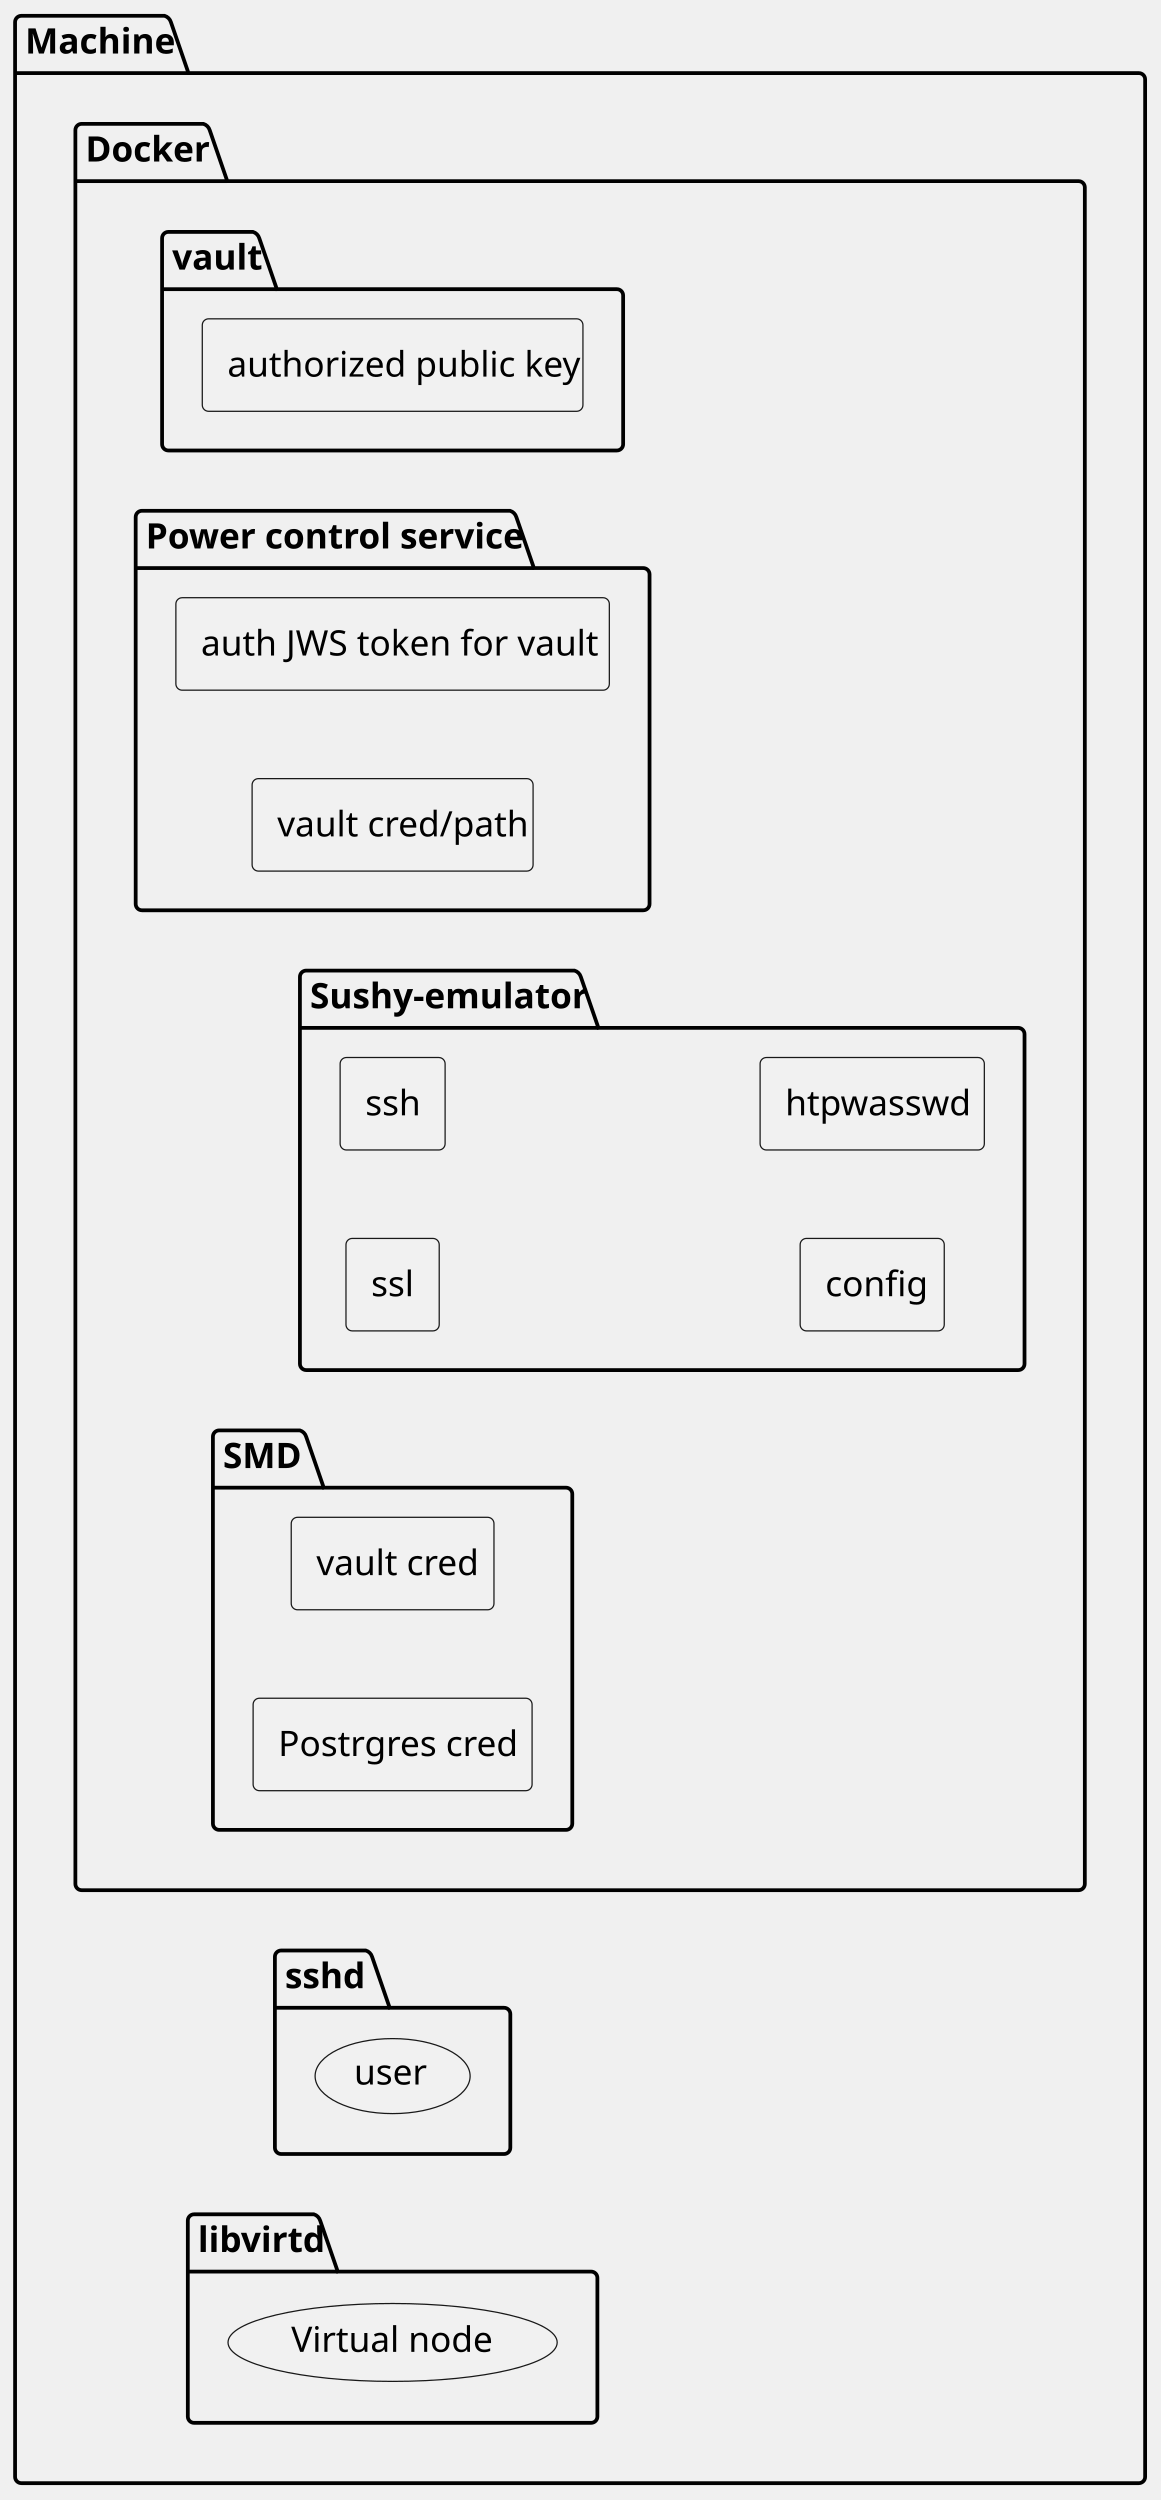
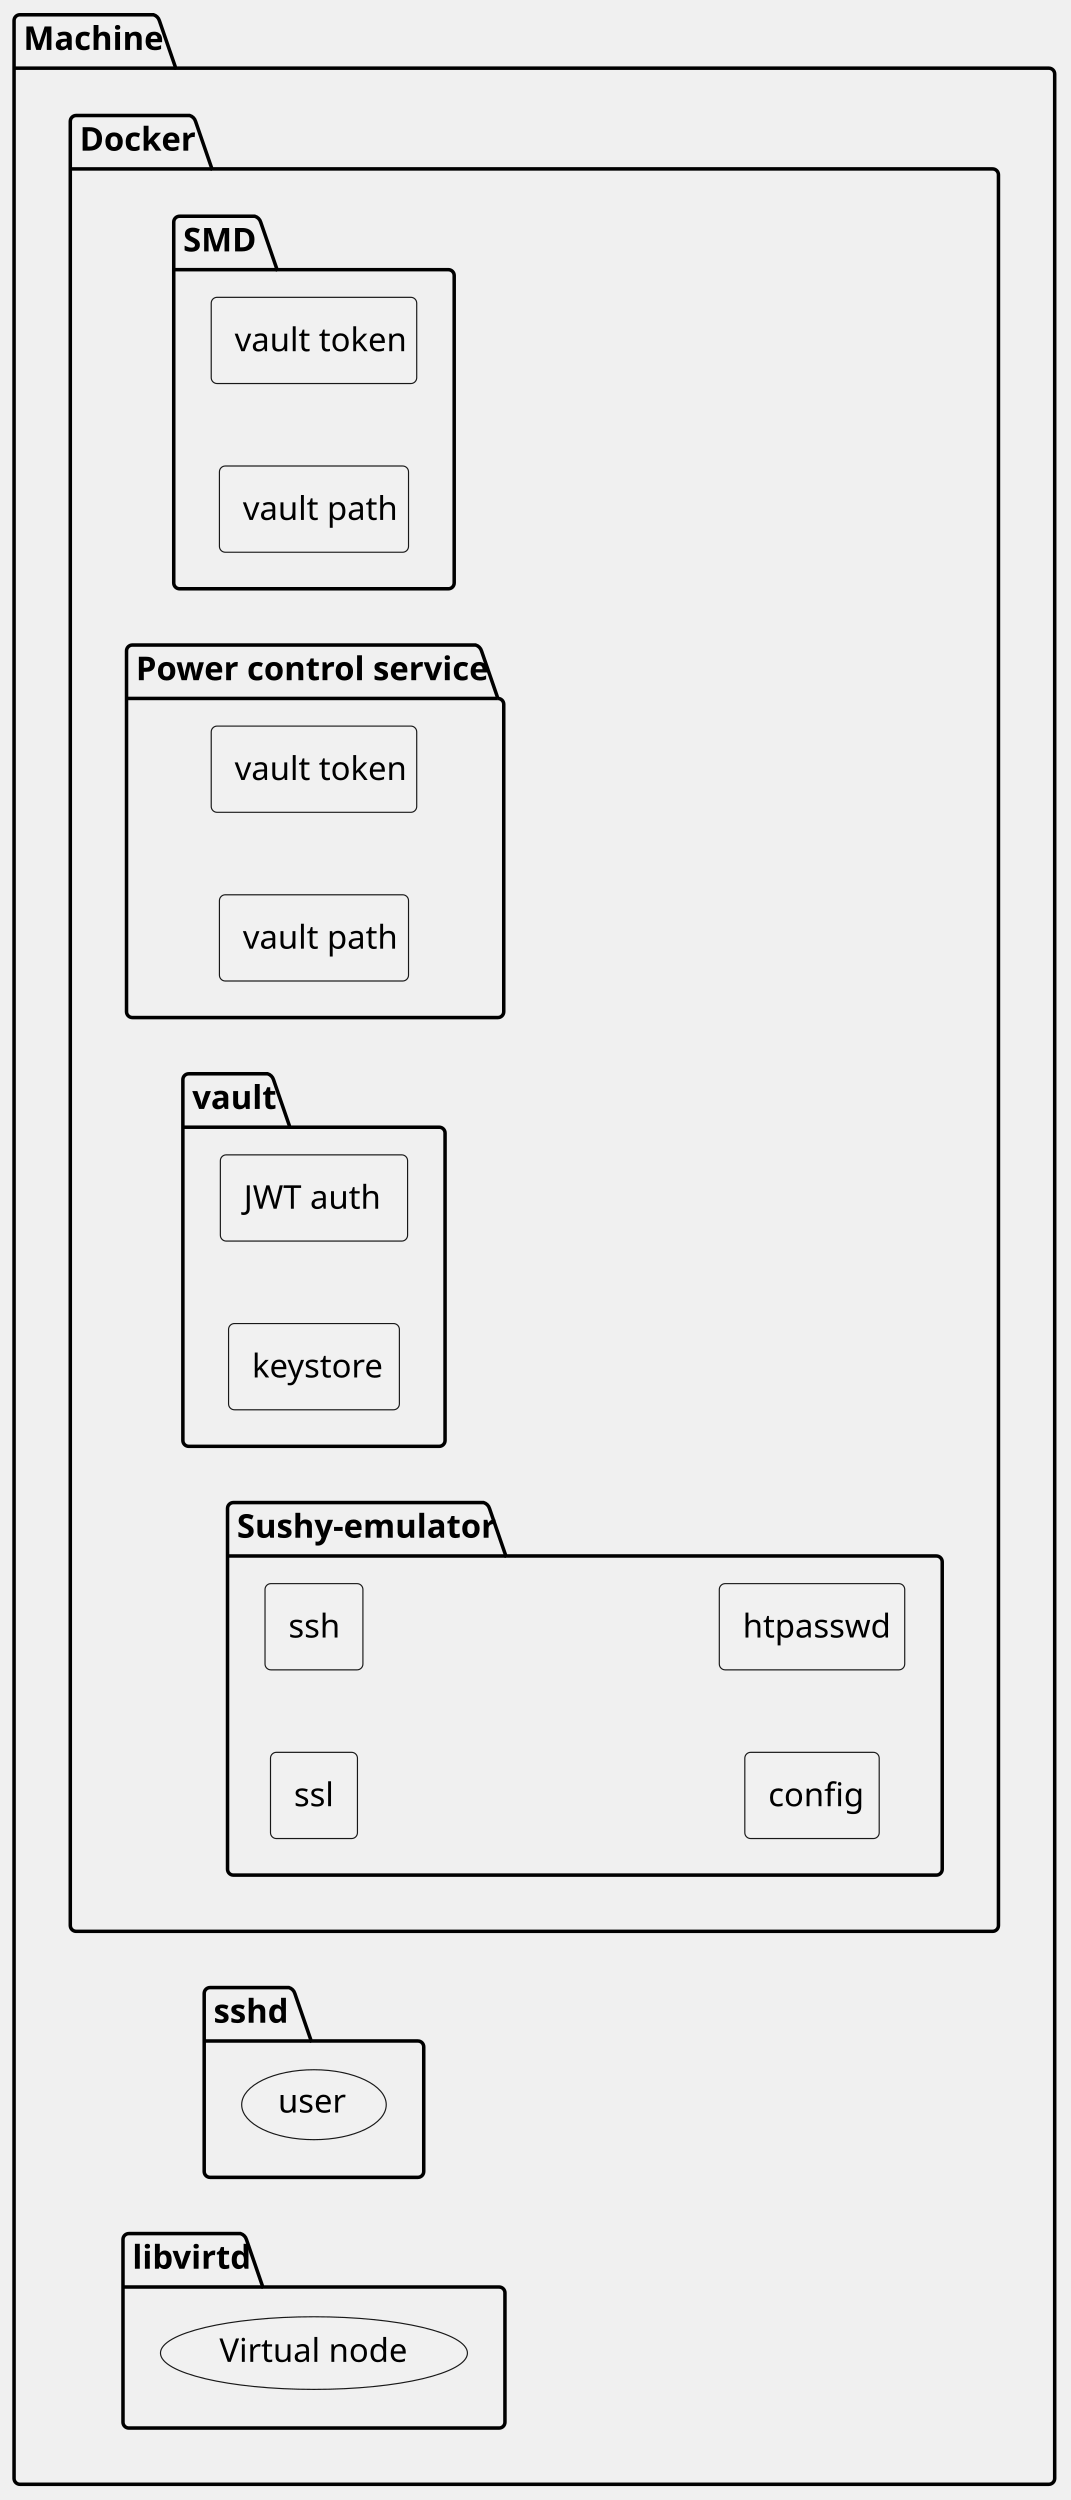
- <svg xmlns="http://www.w3.org/2000/svg" contentStyleType="text/css" data-diagram-type="DESCRIPTION" height="995px" preserveAspectRatio="none" style="width:462px;height:995px;background:#FFFFFF;" version="1.1" viewBox="0 0 462 995" width="462px" zoomAndPan="magnify">
+ <svg xmlns="http://www.w3.org/2000/svg" contentStyleType="text/css" data-diagram-type="DESCRIPTION" height="1067px" preserveAspectRatio="none" style="width:457px;height:1067px;background:#FFFFFF;" version="1.1" viewBox="0 0 457 1067" width="457px" zoomAndPan="magnify">
  <defs />
  <g>
    <g id="cluster_machine_pkg">
-       <path d="M8.5,6.294 L65.514,6.294 A3.75,3.75 0 0 1 68.014,8.794 L75.014,29.094 L453.26,29.094 A2.5,2.5 0 0 1 455.76,31.594 L455.76,985.794 A2.5,2.5 0 0 1 453.26,988.294 L8.5,988.294 A2.5,2.5 0 0 1 6,985.794 L6,8.794 A2.5,2.5 0 0 1 8.5,6.294 " fill="#FFFFFF" fill-opacity="0" style="stroke:#000000;stroke-width:1.5;" />
+       <path d="M8.5,6.294 L65.514,6.294 A3.75,3.75 0 0 1 68.014,8.794 L75.014,29.094 L447.64,29.094 A2.5,2.5 0 0 1 450.14,31.594 L450.14,1057.794 A2.5,2.5 0 0 1 447.64,1060.294 L8.5,1060.294 A2.5,2.5 0 0 1 6,1057.794 L6,8.794 A2.5,2.5 0 0 1 8.5,6.294 " fill="#FFFFFF" fill-opacity="0" style="stroke:#000000;stroke-width:1.5;" />
      <line style="stroke:#000000;stroke-width:1.5;" x1="6" x2="75.014" y1="29.094" y2="29.094" />
      <text fill="#000000" font-family="sans-serif" font-size="14" font-weight="bold" lengthAdjust="spacing" textLength="56.014" x="10" y="21.3">Machine</text>
    </g>
    <g id="cluster_libvirtd_pkg">
-       <path d="M77.25,881.294 L124.926,881.294 A3.75,3.75 0 0 1 127.426,883.794 L134.426,904.094 L235.26,904.094 A2.5,2.5 0 0 1 237.76,906.594 L237.76,961.794 A2.5,2.5 0 0 1 235.26,964.294 L77.25,964.294 A2.5,2.5 0 0 1 74.75,961.794 L74.75,883.794 A2.5,2.5 0 0 1 77.25,881.294 " fill="#FFFFFF" fill-opacity="0" style="stroke:#000000;stroke-width:1.5;" />
-       <line style="stroke:#000000;stroke-width:1.5;" x1="74.75" x2="134.426" y1="904.094" y2="904.094" />
-       <text fill="#000000" font-family="sans-serif" font-size="14" font-weight="bold" lengthAdjust="spacing" textLength="46.676" x="78.75" y="896.3">libvirtd</text>
+       <path d="M54.99,953.294 L102.666,953.294 A3.75,3.75 0 0 1 105.166,955.794 L112.166,976.094 L213.01,976.094 A2.5,2.5 0 0 1 215.51,978.594 L215.51,1033.794 A2.5,2.5 0 0 1 213.01,1036.294 L54.99,1036.294 A2.5,2.5 0 0 1 52.49,1033.794 L52.49,955.794 A2.5,2.5 0 0 1 54.99,953.294 " fill="#FFFFFF" fill-opacity="0" style="stroke:#000000;stroke-width:1.5;" />
+       <line style="stroke:#000000;stroke-width:1.5;" x1="52.49" x2="112.166" y1="976.094" y2="976.094" />
+       <text fill="#000000" font-family="sans-serif" font-size="14" font-weight="bold" lengthAdjust="spacing" textLength="46.676" x="56.49" y="968.3">libvirtd</text>
    </g>
    <g id="cluster_sshd">
-       <path d="M111.91,776.294 L145.586,776.294 A3.75,3.75 0 0 1 148.086,778.794 L155.086,799.094 L200.61,799.094 A2.5,2.5 0 0 1 203.11,801.594 L203.11,854.794 A2.5,2.5 0 0 1 200.61,857.294 L111.91,857.294 A2.5,2.5 0 0 1 109.41,854.794 L109.41,778.794 A2.5,2.5 0 0 1 111.91,776.294 " fill="#FFFFFF" fill-opacity="0" style="stroke:#000000;stroke-width:1.5;" />
-       <line style="stroke:#000000;stroke-width:1.5;" x1="109.41" x2="155.086" y1="799.094" y2="799.094" />
-       <text fill="#000000" font-family="sans-serif" font-size="14" font-weight="bold" lengthAdjust="spacing" textLength="32.676" x="113.41" y="791.3">sshd</text>
+       <path d="M89.65,848.294 L123.326,848.294 A3.75,3.75 0 0 1 125.826,850.794 L132.826,871.094 L178.35,871.094 A2.5,2.5 0 0 1 180.85,873.594 L180.85,926.794 A2.5,2.5 0 0 1 178.35,929.294 L89.65,929.294 A2.5,2.5 0 0 1 87.15,926.794 L87.15,850.794 A2.5,2.5 0 0 1 89.65,848.294 " fill="#FFFFFF" fill-opacity="0" style="stroke:#000000;stroke-width:1.5;" />
+       <line style="stroke:#000000;stroke-width:1.5;" x1="87.15" x2="132.826" y1="871.094" y2="871.094" />
+       <text fill="#000000" font-family="sans-serif" font-size="14" font-weight="bold" lengthAdjust="spacing" textLength="32.676" x="91.15" y="863.3">sshd</text>
    </g>
    <g id="cluster_docker_pkg">
-       <path d="M32.5,49.294 L80.96,49.294 A3.75,3.75 0 0 1 83.46,51.794 L90.46,72.094 L429.26,72.094 A2.5,2.5 0 0 1 431.76,74.594 L431.76,749.794 A2.5,2.5 0 0 1 429.26,752.294 L32.5,752.294 A2.5,2.5 0 0 1 30,749.794 L30,51.794 A2.5,2.5 0 0 1 32.5,49.294 " fill="#FFFFFF" fill-opacity="0" style="stroke:#000000;stroke-width:1.5;" />
+       <path d="M32.5,49.294 L80.96,49.294 A3.75,3.75 0 0 1 83.46,51.794 L90.46,72.094 L423.64,72.094 A2.5,2.5 0 0 1 426.14,74.594 L426.14,821.794 A2.5,2.5 0 0 1 423.64,824.294 L32.5,824.294 A2.5,2.5 0 0 1 30,821.794 L30,51.794 A2.5,2.5 0 0 1 32.5,49.294 " fill="#FFFFFF" fill-opacity="0" style="stroke:#000000;stroke-width:1.5;" />
      <line style="stroke:#000000;stroke-width:1.5;" x1="30" x2="90.46" y1="72.094" y2="72.094" />
      <text fill="#000000" font-family="sans-serif" font-size="14" font-weight="bold" lengthAdjust="spacing" textLength="47.46" x="34" y="64.3">Docker</text>
    </g>
-     <g id="cluster_smd">
-       <path d="M87.24,569.294 L119.348,569.294 A3.75,3.75 0 0 1 121.848,571.794 L128.848,592.094 L225.27,592.094 A2.5,2.5 0 0 1 227.77,594.594 L227.77,725.794 A2.5,2.5 0 0 1 225.27,728.294 L87.24,728.294 A2.5,2.5 0 0 1 84.74,725.794 L84.74,571.794 A2.5,2.5 0 0 1 87.24,569.294 " fill="#FFFFFF" fill-opacity="0" style="stroke:#000000;stroke-width:1.5;" />
-       <line style="stroke:#000000;stroke-width:1.5;" x1="84.74" x2="128.848" y1="592.094" y2="592.094" />
-       <text fill="#000000" font-family="sans-serif" font-size="14" font-weight="bold" lengthAdjust="spacing" textLength="31.108" x="88.74" y="584.3">SMD</text>
+     <g id="cluster_sushy_emulator">
+       <path d="M99.61,641.294 L206.408,641.294 A3.75,3.75 0 0 1 208.908,643.794 L215.908,664.094 L399.64,664.094 A2.5,2.5 0 0 1 402.14,666.594 L402.14,797.794 A2.5,2.5 0 0 1 399.64,800.294 L99.61,800.294 A2.5,2.5 0 0 1 97.11,797.794 L97.11,643.794 A2.5,2.5 0 0 1 99.61,641.294 " fill="#FFFFFF" fill-opacity="0" style="stroke:#000000;stroke-width:1.5;" />
+       <line style="stroke:#000000;stroke-width:1.5;" x1="97.11" x2="215.908" y1="664.094" y2="664.094" />
+       <text fill="#000000" font-family="sans-serif" font-size="14" font-weight="bold" lengthAdjust="spacing" textLength="105.798" x="101.11" y="656.3">Sushy-emulator</text>
    </g>
-     <g id="cluster_sushy_emulator">
-       <path d="M121.87,386.294 L228.668,386.294 A3.75,3.75 0 0 1 231.168,388.794 L238.168,409.094 L405.26,409.094 A2.5,2.5 0 0 1 407.76,411.594 L407.76,542.794 A2.5,2.5 0 0 1 405.26,545.294 L121.87,545.294 A2.5,2.5 0 0 1 119.37,542.794 L119.37,388.794 A2.5,2.5 0 0 1 121.87,386.294 " fill="#FFFFFF" fill-opacity="0" style="stroke:#000000;stroke-width:1.5;" />
-       <line style="stroke:#000000;stroke-width:1.5;" x1="119.37" x2="238.168" y1="409.094" y2="409.094" />
-       <text fill="#000000" font-family="sans-serif" font-size="14" font-weight="bold" lengthAdjust="spacing" textLength="105.798" x="123.37" y="401.3">Sushy-emulator</text>
+     <g id="cluster_vault">
+       <path d="M80.55,458.294 L114.226,458.294 A3.75,3.75 0 0 1 116.726,460.794 L123.726,481.094 L187.45,481.094 A2.5,2.5 0 0 1 189.95,483.594 L189.95,614.794 A2.5,2.5 0 0 1 187.45,617.294 L80.55,617.294 A2.5,2.5 0 0 1 78.05,614.794 L78.05,460.794 A2.5,2.5 0 0 1 80.55,458.294 " fill="#FFFFFF" fill-opacity="0" style="stroke:#000000;stroke-width:1.5;" />
+       <line style="stroke:#000000;stroke-width:1.5;" x1="78.05" x2="123.726" y1="481.094" y2="481.094" />
+       <text fill="#000000" font-family="sans-serif" font-size="14" font-weight="bold" lengthAdjust="spacing" textLength="32.676" x="82.05" y="473.3">vault</text>
    </g>
    <g id="cluster_pcs">
-       <path d="M56.5,203.294 L203.001,203.294 A3.75,3.75 0 0 1 205.501,205.794 L212.501,226.094 L256.02,226.094 A2.5,2.5 0 0 1 258.52,228.594 L258.52,359.794 A2.5,2.5 0 0 1 256.02,362.294 L56.5,362.294 A2.5,2.5 0 0 1 54,359.794 L54,205.794 A2.5,2.5 0 0 1 56.5,203.294 " fill="#FFFFFF" fill-opacity="0" style="stroke:#000000;stroke-width:1.5;" />
-       <line style="stroke:#000000;stroke-width:1.5;" x1="54" x2="212.501" y1="226.094" y2="226.094" />
-       <text fill="#000000" font-family="sans-serif" font-size="14" font-weight="bold" lengthAdjust="spacing" textLength="145.501" x="58" y="218.3">Power control service</text>
+       <path d="M56.5,275.294 L203.001,275.294 A3.75,3.75 0 0 1 205.501,277.794 L212.501,298.094 L212.5,298.094 A2.5,2.5 0 0 1 215,300.594 L215,431.794 A2.5,2.5 0 0 1 212.5,434.294 L56.5,434.294 A2.5,2.5 0 0 1 54,431.794 L54,277.794 A2.5,2.5 0 0 1 56.5,275.294 " fill="#FFFFFF" fill-opacity="0" style="stroke:#000000;stroke-width:1.5;" />
+       <line style="stroke:#000000;stroke-width:1.5;" x1="54" x2="212.501" y1="298.094" y2="298.094" />
+       <text fill="#000000" font-family="sans-serif" font-size="14" font-weight="bold" lengthAdjust="spacing" textLength="145.501" x="58" y="290.3">Power control service</text>
    </g>
-     <g id="cluster_vault">
-       <path d="M67.01,92.294 L100.686,92.294 A3.75,3.75 0 0 1 103.186,94.794 L110.186,115.094 L245.51,115.094 A2.5,2.5 0 0 1 248.01,117.594 L248.01,176.794 A2.5,2.5 0 0 1 245.51,179.294 L67.01,179.294 A2.5,2.5 0 0 1 64.51,176.794 L64.51,94.794 A2.5,2.5 0 0 1 67.01,92.294 " fill="#FFFFFF" fill-opacity="0" style="stroke:#000000;stroke-width:1.5;" />
-       <line style="stroke:#000000;stroke-width:1.5;" x1="64.51" x2="110.186" y1="115.094" y2="115.094" />
-       <text fill="#000000" font-family="sans-serif" font-size="14" font-weight="bold" lengthAdjust="spacing" textLength="32.676" x="68.51" y="107.3">vault</text>
+     <g id="cluster_smd">
+       <path d="M76.65,92.294 L108.758,92.294 A3.75,3.75 0 0 1 111.258,94.794 L118.258,115.094 L191.35,115.094 A2.5,2.5 0 0 1 193.85,117.594 L193.85,248.794 A2.5,2.5 0 0 1 191.35,251.294 L76.65,251.294 A2.5,2.5 0 0 1 74.15,248.794 L74.15,94.794 A2.5,2.5 0 0 1 76.65,92.294 " fill="#FFFFFF" fill-opacity="0" style="stroke:#000000;stroke-width:1.5;" />
+       <line style="stroke:#000000;stroke-width:1.5;" x1="74.15" x2="118.258" y1="115.094" y2="115.094" />
+       <text fill="#000000" font-family="sans-serif" font-size="14" font-weight="bold" lengthAdjust="spacing" textLength="31.108" x="78.15" y="107.3">SMD</text>
    </g>
    <g id="elem_virtual_node">
-       <ellipse cx="156.255" cy="932.295" fill="#F1F1F1" rx="65.505" ry="15.501" style="stroke:#181818;stroke-width:0.5;" />
-       <text fill="#000000" font-family="sans-serif" font-size="14" lengthAdjust="spacing" textLength="74.704" x="115.903" y="936.048">Virtual node</text>
+       <ellipse cx="133.995" cy="1004.295" fill="#F1F1F1" rx="65.505" ry="15.501" style="stroke:#181818;stroke-width:0.5;" />
+       <text fill="#000000" font-family="sans-serif" font-size="14" lengthAdjust="spacing" textLength="74.704" x="93.643" y="1008.048">Virtual node</text>
    </g>
    <g id="elem_user">
-       <ellipse cx="156.258" cy="826.29" fill="#F1F1F1" rx="30.848" ry="14.926" style="stroke:#181818;stroke-width:0.5;" />
-       <text fill="#000000" font-family="sans-serif" font-size="14" lengthAdjust="spacing" textLength="27.23" x="140.906" y="829.64">user</text>
+       <ellipse cx="133.998" cy="898.29" fill="#F1F1F1" rx="30.848" ry="14.926" style="stroke:#181818;stroke-width:0.5;" />
+       <text fill="#000000" font-family="sans-serif" font-size="14" lengthAdjust="spacing" textLength="27.23" x="118.646" y="901.64">user</text>
    </g>
-     <g id="elem_smd_postgresql">
-       <rect fill="#F1F1F1" height="36.8" rx="2.5" ry="2.5" style="stroke:#181818;stroke-width:0.5;" width="111.028" x="100.74" y="675.894" />
-       <text fill="#000000" font-family="sans-serif" font-size="14" lengthAdjust="spacing" textLength="91.028" x="110.74" y="698.9">Postrgres cred</text>
+     <g id="elem_sushy_emulator_ssl">
+       <rect fill="#F1F1F1" height="36.8" rx="2.5" ry="2.5" style="stroke:#181818;stroke-width:0.5;" width="37.108" x="115.45" y="747.894" />
+       <text fill="#000000" font-family="sans-serif" font-size="14" lengthAdjust="spacing" textLength="17.108" x="125.45" y="770.9">ssl</text>
+     </g>
+     <g id="elem_sushy_emulator_ssh">
+       <rect fill="#F1F1F1" height="36.8" rx="2.5" ry="2.5" style="stroke:#181818;stroke-width:0.5;" width="41.784" x="113.11" y="675.894" />
+       <text fill="#000000" font-family="sans-serif" font-size="14" lengthAdjust="spacing" textLength="21.784" x="123.11" y="698.9">ssh</text>
+     </g>
+     <g id="elem_sushy_emulator_config">
+       <rect fill="#F1F1F1" height="36.8" rx="2.5" ry="2.5" style="stroke:#181818;stroke-width:0.5;" width="57.352" x="317.89" y="747.894" />
+       <text fill="#000000" font-family="sans-serif" font-size="14" lengthAdjust="spacing" textLength="37.352" x="327.89" y="770.9">config</text>
+     </g>
+     <g id="elem_sushy_emulator_htpasswd">
+       <rect fill="#F1F1F1" height="36.8" rx="2.5" ry="2.5" style="stroke:#181818;stroke-width:0.5;" width="79.136" x="307" y="675.894" />
+       <text fill="#000000" font-family="sans-serif" font-size="14" lengthAdjust="spacing" textLength="59.136" x="317" y="698.9">htpasswd</text>
+     </g>
+     <g id="elem_vault_keystore">
+       <rect fill="#F1F1F1" height="36.8" rx="2.5" ry="2.5" style="stroke:#181818;stroke-width:0.5;" width="72.906" x="97.55" y="564.894" />
+       <text fill="#000000" font-family="sans-serif" font-size="14" lengthAdjust="spacing" textLength="52.906" x="107.55" y="587.9">keystore</text>
+     </g>
+     <g id="elem_vault_jwt_auth">
+       <rect fill="#F1F1F1" height="36.8" rx="2.5" ry="2.5" style="stroke:#181818;stroke-width:0.5;" width="79.906" x="94.05" y="492.894" />
+       <text fill="#000000" font-family="sans-serif" font-size="14" lengthAdjust="spacing" textLength="59.906" x="104.05" y="515.9">JWT auth</text>
+     </g>
+     <g id="elem_pcs_vault">
+       <rect fill="#F1F1F1" height="36.8" rx="2.5" ry="2.5" style="stroke:#181818;stroke-width:0.5;" width="80.704" x="93.65" y="381.894" />
+       <text fill="#000000" font-family="sans-serif" font-size="14" lengthAdjust="spacing" textLength="60.704" x="103.65" y="404.9">vault path</text>
+     </g>
+     <g id="elem_pcs_token">
+       <rect fill="#F1F1F1" height="36.8" rx="2.5" ry="2.5" style="stroke:#181818;stroke-width:0.5;" width="87.704" x="90.15" y="309.894" />
+       <text fill="#000000" font-family="sans-serif" font-size="14" lengthAdjust="spacing" textLength="67.704" x="100.15" y="332.9">vault token</text>
    </g>
    <g id="elem_smd_vault">
-       <rect fill="#F1F1F1" height="36.8" rx="2.5" ry="2.5" style="stroke:#181818;stroke-width:0.5;" width="80.69" x="115.91" y="603.894" />
-       <text fill="#000000" font-family="sans-serif" font-size="14" lengthAdjust="spacing" textLength="60.69" x="125.91" y="626.9">vault cred</text>
+       <rect fill="#F1F1F1" height="36.8" rx="2.5" ry="2.5" style="stroke:#181818;stroke-width:0.5;" width="80.704" x="93.65" y="198.894" />
+       <text fill="#000000" font-family="sans-serif" font-size="14" lengthAdjust="spacing" textLength="60.704" x="103.65" y="221.9">vault path</text>
    </g>
-     <g id="elem_sushy_emulator_ssl">
-       <rect fill="#F1F1F1" height="36.8" rx="2.5" ry="2.5" style="stroke:#181818;stroke-width:0.5;" width="37.108" x="137.7" y="492.894" />
-       <text fill="#000000" font-family="sans-serif" font-size="14" lengthAdjust="spacing" textLength="17.108" x="147.7" y="515.9">ssl</text>
-     </g>
-     <g id="elem_sushy_emulator_ssh">
-       <rect fill="#F1F1F1" height="36.8" rx="2.5" ry="2.5" style="stroke:#181818;stroke-width:0.5;" width="41.784" x="135.37" y="420.894" />
-       <text fill="#000000" font-family="sans-serif" font-size="14" lengthAdjust="spacing" textLength="21.784" x="145.37" y="443.9">ssh</text>
-     </g>
-     <g id="elem_sushy_emulator_config">
-       <rect fill="#F1F1F1" height="36.8" rx="2.5" ry="2.5" style="stroke:#181818;stroke-width:0.5;" width="57.352" x="318.46" y="492.894" />
-       <text fill="#000000" font-family="sans-serif" font-size="14" lengthAdjust="spacing" textLength="37.352" x="328.46" y="515.9">config</text>
-     </g>
-     <g id="elem_sushy_emulator_htpwasswd">
-       <rect fill="#F1F1F1" height="36.8" rx="2.5" ry="2.5" style="stroke:#181818;stroke-width:0.5;" width="89.244" x="302.52" y="420.894" />
-       <text fill="#000000" font-family="sans-serif" font-size="14" lengthAdjust="spacing" textLength="69.244" x="312.52" y="443.9">htpwasswd</text>
-     </g>
-     <g id="elem_pcs_vault">
-       <rect fill="#F1F1F1" height="36.8" rx="2.5" ry="2.5" style="stroke:#181818;stroke-width:0.5;" width="111.826" x="100.34" y="309.894" />
-       <text fill="#000000" font-family="sans-serif" font-size="14" lengthAdjust="spacing" textLength="91.826" x="110.34" y="332.9">vault cred/path</text>
-     </g>
-     <g id="elem_pcs_token">
-       <rect fill="#F1F1F1" height="36.8" rx="2.5" ry="2.5" style="stroke:#181818;stroke-width:0.5;" width="172.515" x="70" y="237.894" />
-       <text fill="#000000" font-family="sans-serif" font-size="14" lengthAdjust="spacing" textLength="152.515" x="80" y="260.9">auth JWS token for vault</text>
-     </g>
-     <g id="elem_vault_public_key">
-       <rect fill="#F1F1F1" height="36.8" rx="2.5" ry="2.5" style="stroke:#181818;stroke-width:0.5;" width="151.501" x="80.51" y="126.894" />
-       <text fill="#000000" font-family="sans-serif" font-size="14" lengthAdjust="spacing" textLength="131.501" x="90.51" y="149.9">authorized public key</text>
+     <g id="elem_smd_token">
+       <rect fill="#F1F1F1" height="36.8" rx="2.5" ry="2.5" style="stroke:#181818;stroke-width:0.5;" width="87.704" x="90.15" y="126.894" />
+       <text fill="#000000" font-family="sans-serif" font-size="14" lengthAdjust="spacing" textLength="67.704" x="100.15" y="149.9">vault token</text>
    </g>
  </g>
</svg>
